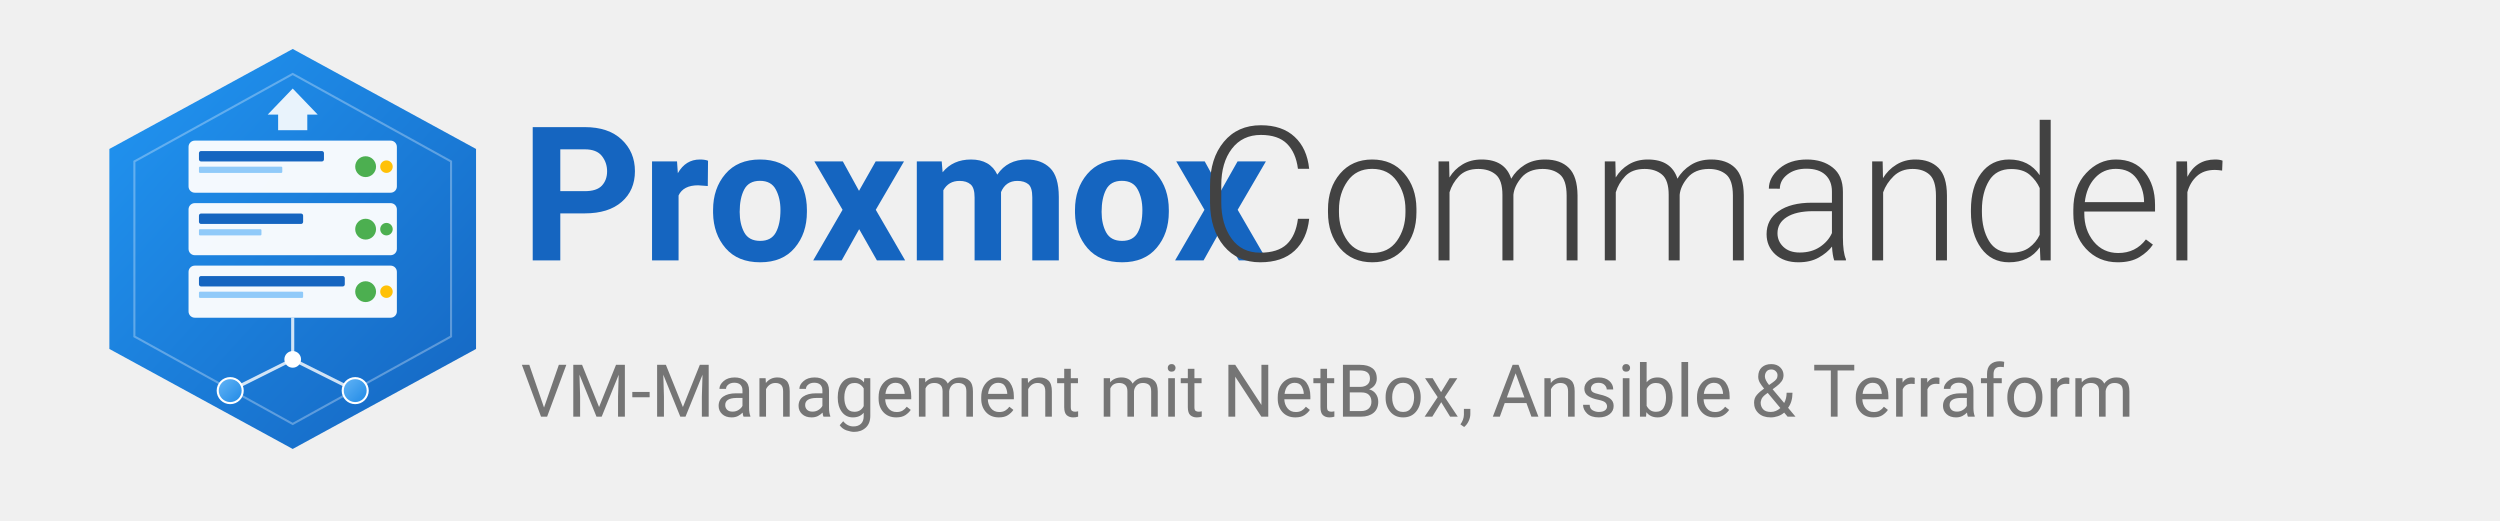
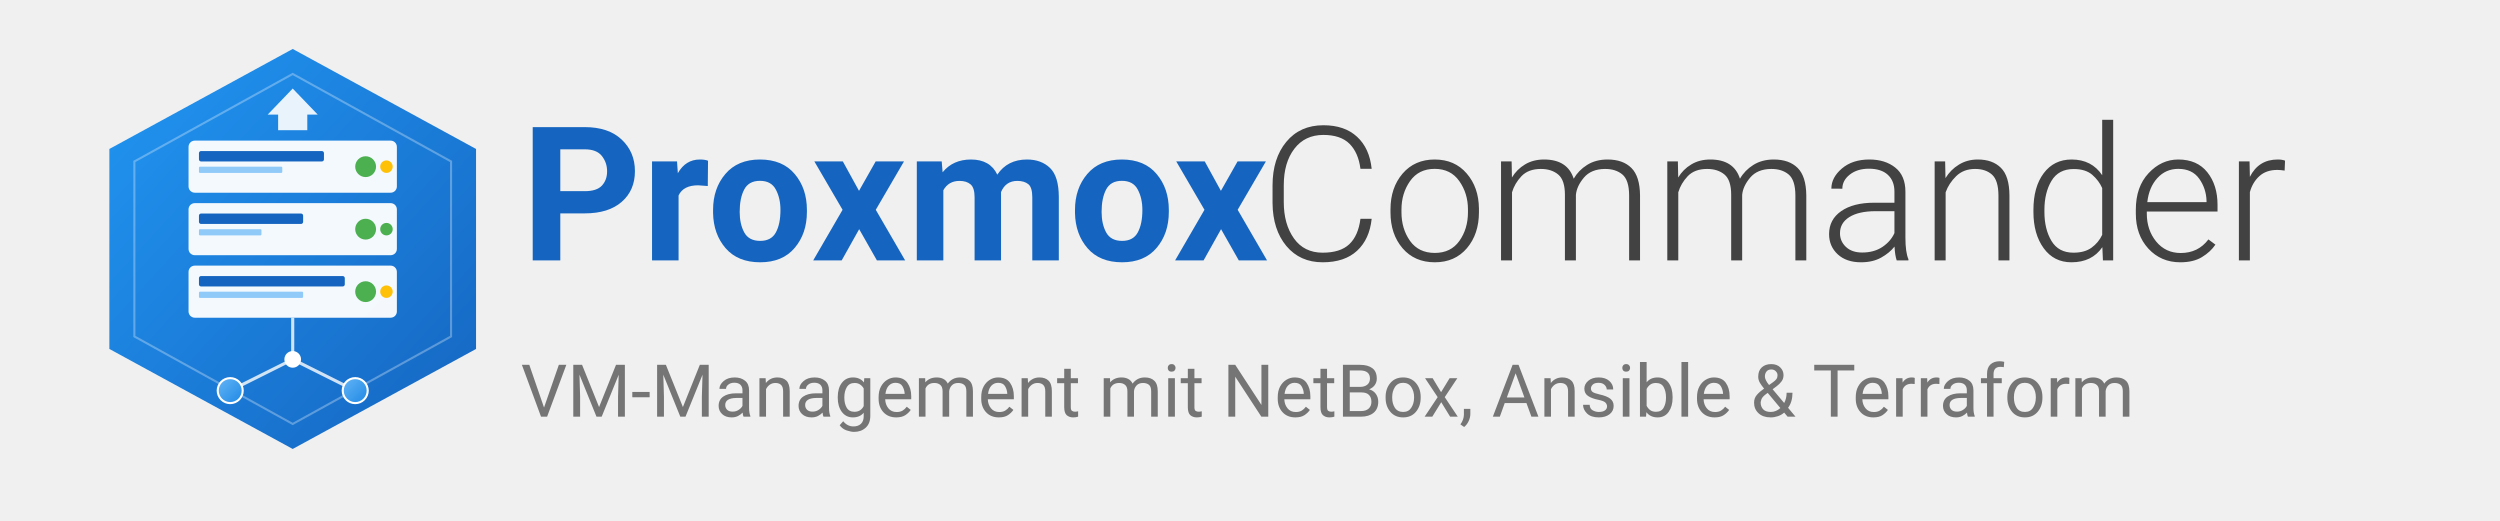
<svg xmlns="http://www.w3.org/2000/svg" viewBox="0 0 480 100" width="480" height="100">
  <defs>
    <linearGradient id="mainGrad" x1="0%" y1="0%" x2="100%" y2="100%">
      <stop offset="0%" style="stop-color:#2196F3" />
      <stop offset="100%" style="stop-color:#1565C0" />
    </linearGradient>
    <linearGradient id="accentGrad" x1="0%" y1="0%" x2="100%" y2="100%">
      <stop offset="0%" style="stop-color:#64B5F6" />
      <stop offset="100%" style="stop-color:#1E88E5" />
    </linearGradient>
  </defs>
  <g transform="translate(5, 3) scale(0.20)">
    <polygon points="256,32 432,128 432,320 256,416 80,320 80,128" fill="url(#mainGrad)" />
    <polygon points="256,56 408,140 408,308 256,392 104,308 104,140" fill="none" stroke="#ffffff" stroke-width="2" opacity="0.3" />
    <rect x="156" y="120" width="200" height="50" rx="6" fill="#ffffff" opacity="0.95" />
    <rect x="166" y="130" width="120" height="10" rx="2" fill="#1565C0" />
    <rect x="166" y="145" width="80" height="6" rx="1" fill="#90CAF9" />
    <circle cx="326" cy="145" r="10" fill="#4CAF50" />
    <circle cx="346" cy="145" r="6" fill="#FFC107" />
    <rect x="156" y="180" width="200" height="50" rx="6" fill="#ffffff" opacity="0.95" />
    <rect x="166" y="190" width="100" height="10" rx="2" fill="#1565C0" />
    <rect x="166" y="205" width="60" height="6" rx="1" fill="#90CAF9" />
    <circle cx="326" cy="205" r="10" fill="#4CAF50" />
    <circle cx="346" cy="205" r="6" fill="#4CAF50" />
    <rect x="156" y="240" width="200" height="50" rx="6" fill="#ffffff" opacity="0.95" />
    <rect x="166" y="250" width="140" height="10" rx="2" fill="#1565C0" />
    <rect x="166" y="265" width="100" height="6" rx="1" fill="#90CAF9" />
    <circle cx="326" cy="265" r="10" fill="#4CAF50" />
    <circle cx="346" cy="265" r="6" fill="#FFC107" />
    <line x1="256" y1="290" x2="256" y2="330" stroke="#ffffff" stroke-width="3" opacity="0.8" />
    <line x1="256" y1="330" x2="196" y2="360" stroke="#ffffff" stroke-width="3" opacity="0.8" />
    <line x1="256" y1="330" x2="316" y2="360" stroke="#ffffff" stroke-width="3" opacity="0.8" />
    <circle cx="256" cy="330" r="8" fill="#ffffff" />
    <circle cx="196" cy="360" r="12" fill="url(#accentGrad)" stroke="#ffffff" stroke-width="2" />
    <circle cx="316" cy="360" r="12" fill="url(#accentGrad)" stroke="#ffffff" stroke-width="2" />
    <polygon points="256,70 280,95 270,95 270,110 242,110 242,95 232,95" fill="#ffffff" opacity="0.9" />
  </g>
  <g transform="translate(100, 12)">
    <text x="0" y="38" font-family="Segoe UI, Roboto, Arial, sans-serif" font-size="36" font-weight="700" fill="#1565C0">
      Proxmox
    </text>
-     <text x="130" y="38" font-family="Segoe UI, Roboto, Arial, sans-serif" font-size="36" font-weight="300" fill="#424242">
+     <text x="142" y="38" font-family="Segoe UI, Roboto, Arial, sans-serif" font-size="36" font-weight="300" fill="#424242">
      Commander
    </text>
    <text x="0" y="68" font-family="Segoe UI, Roboto, Arial, sans-serif" font-size="14" fill="#757575">
      VM-Management mit NetBox, Ansible &amp; Terraform
    </text>
  </g>
</svg>
